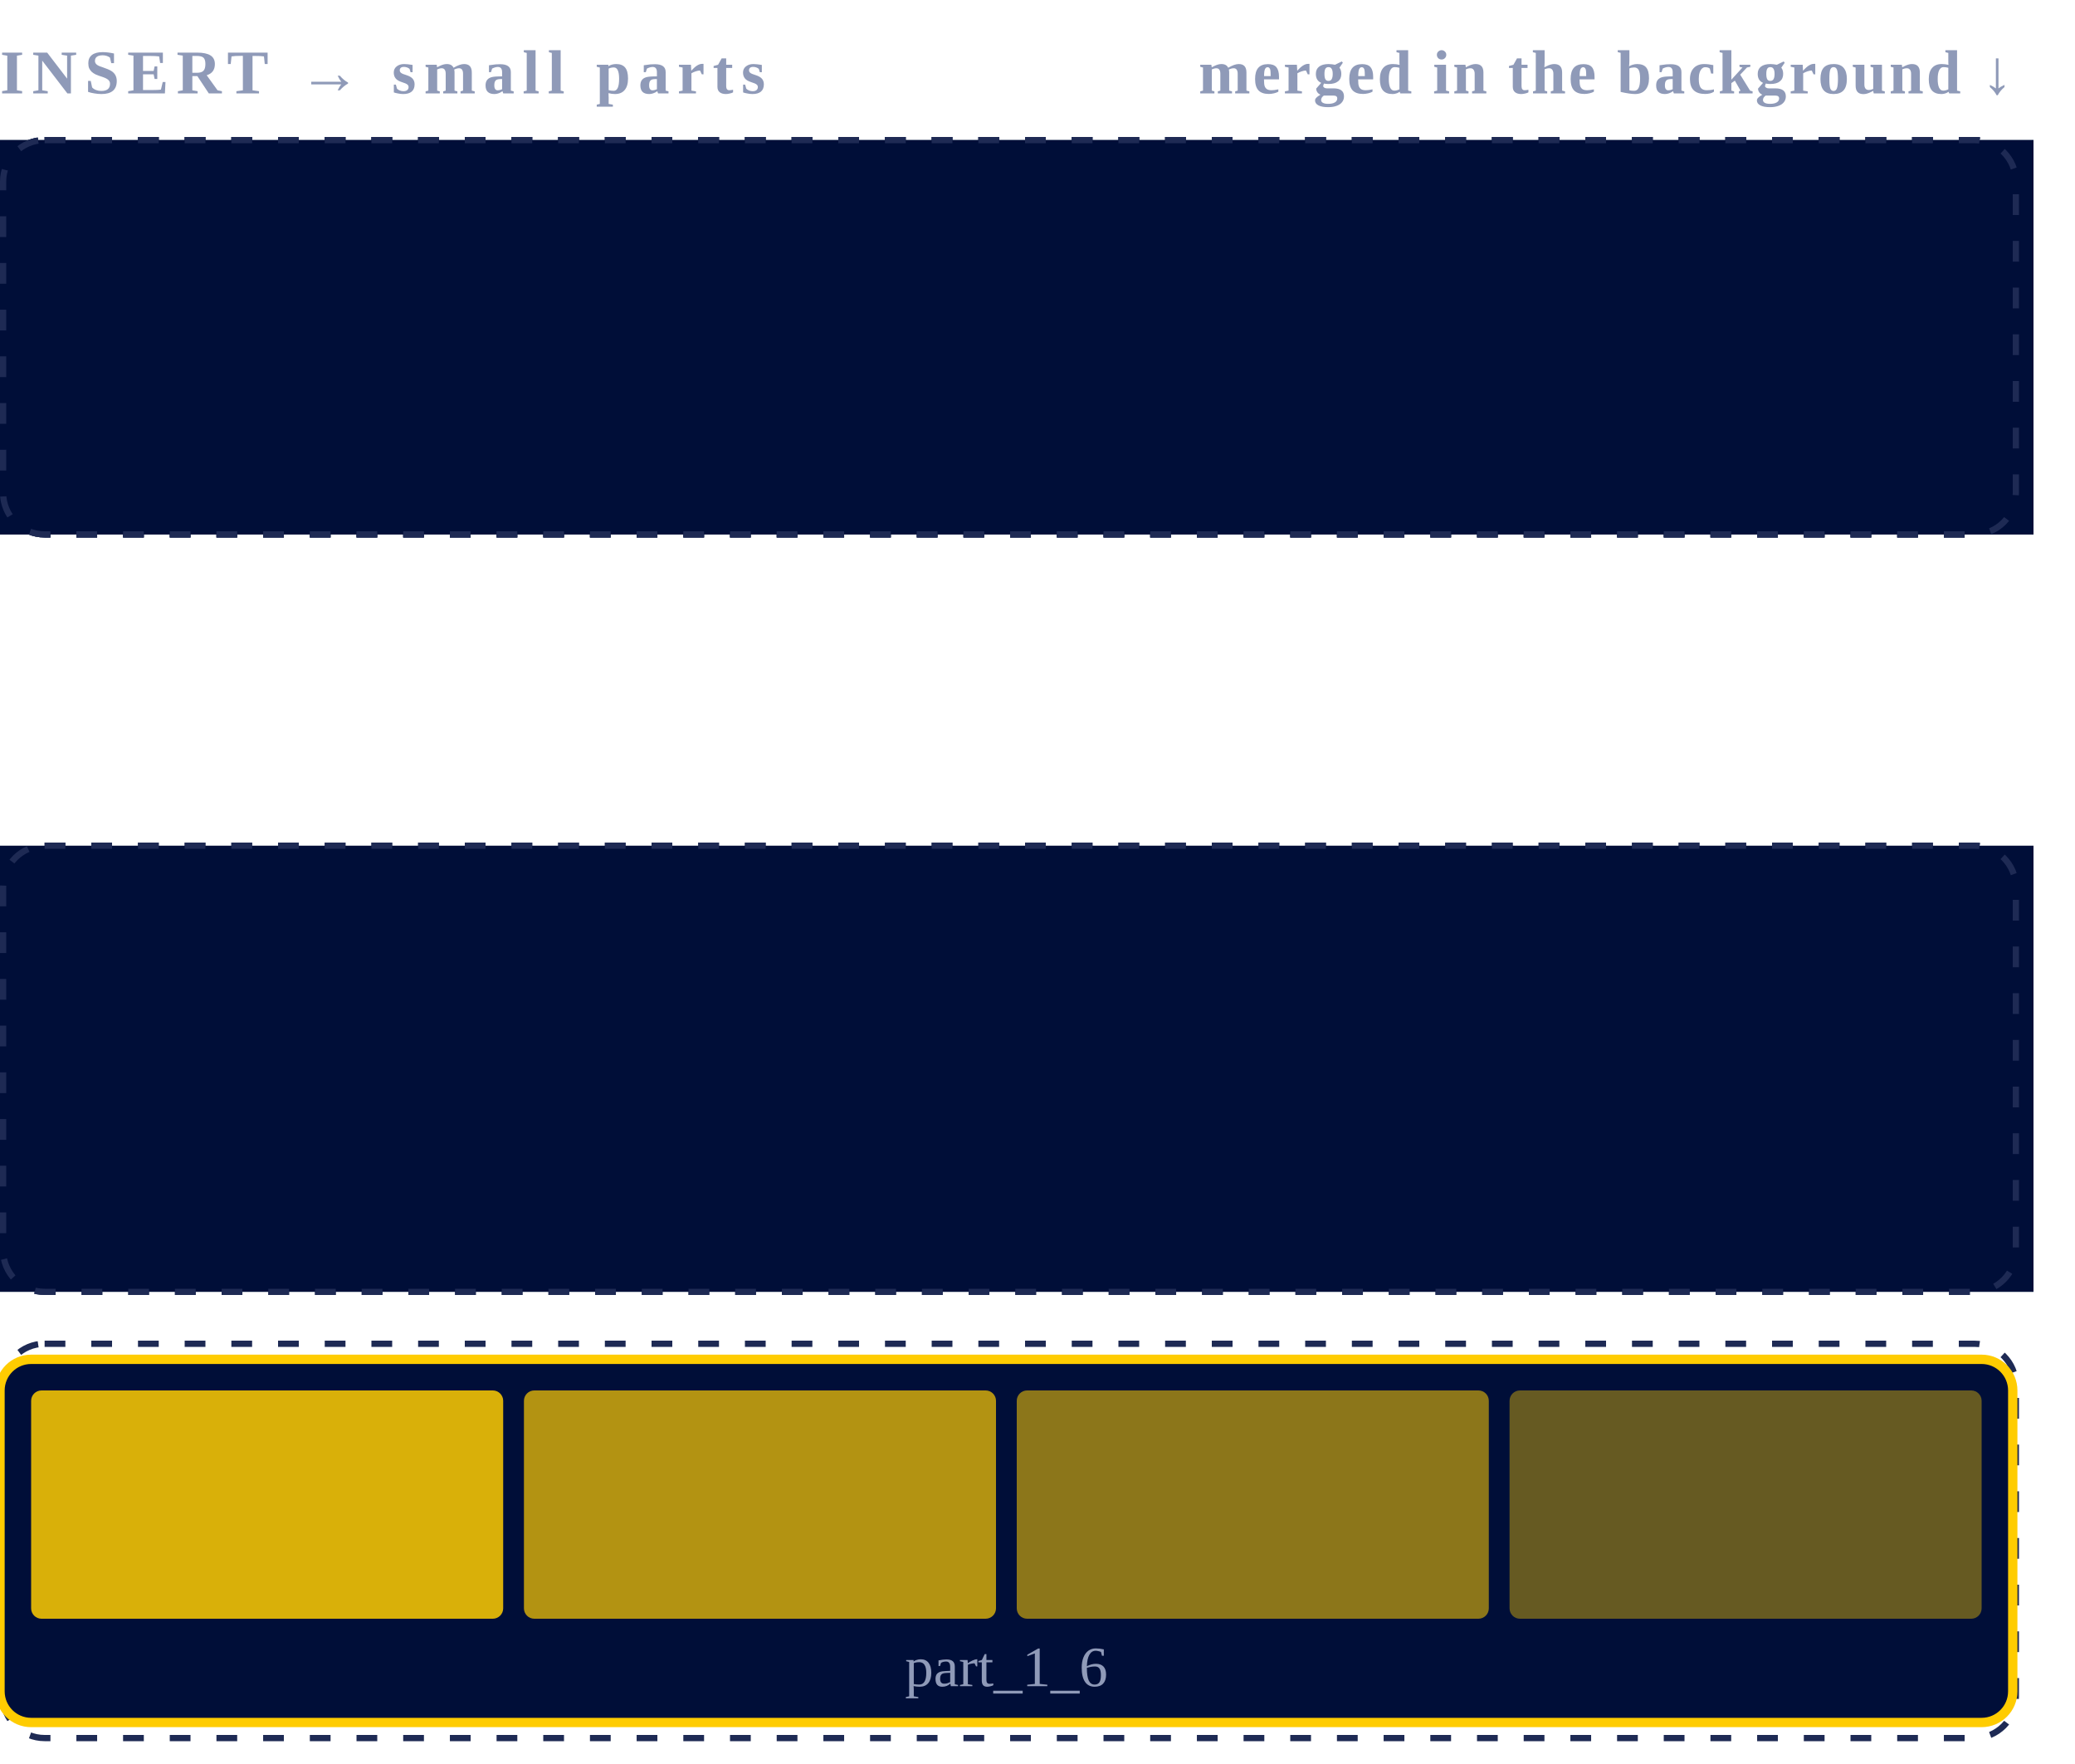
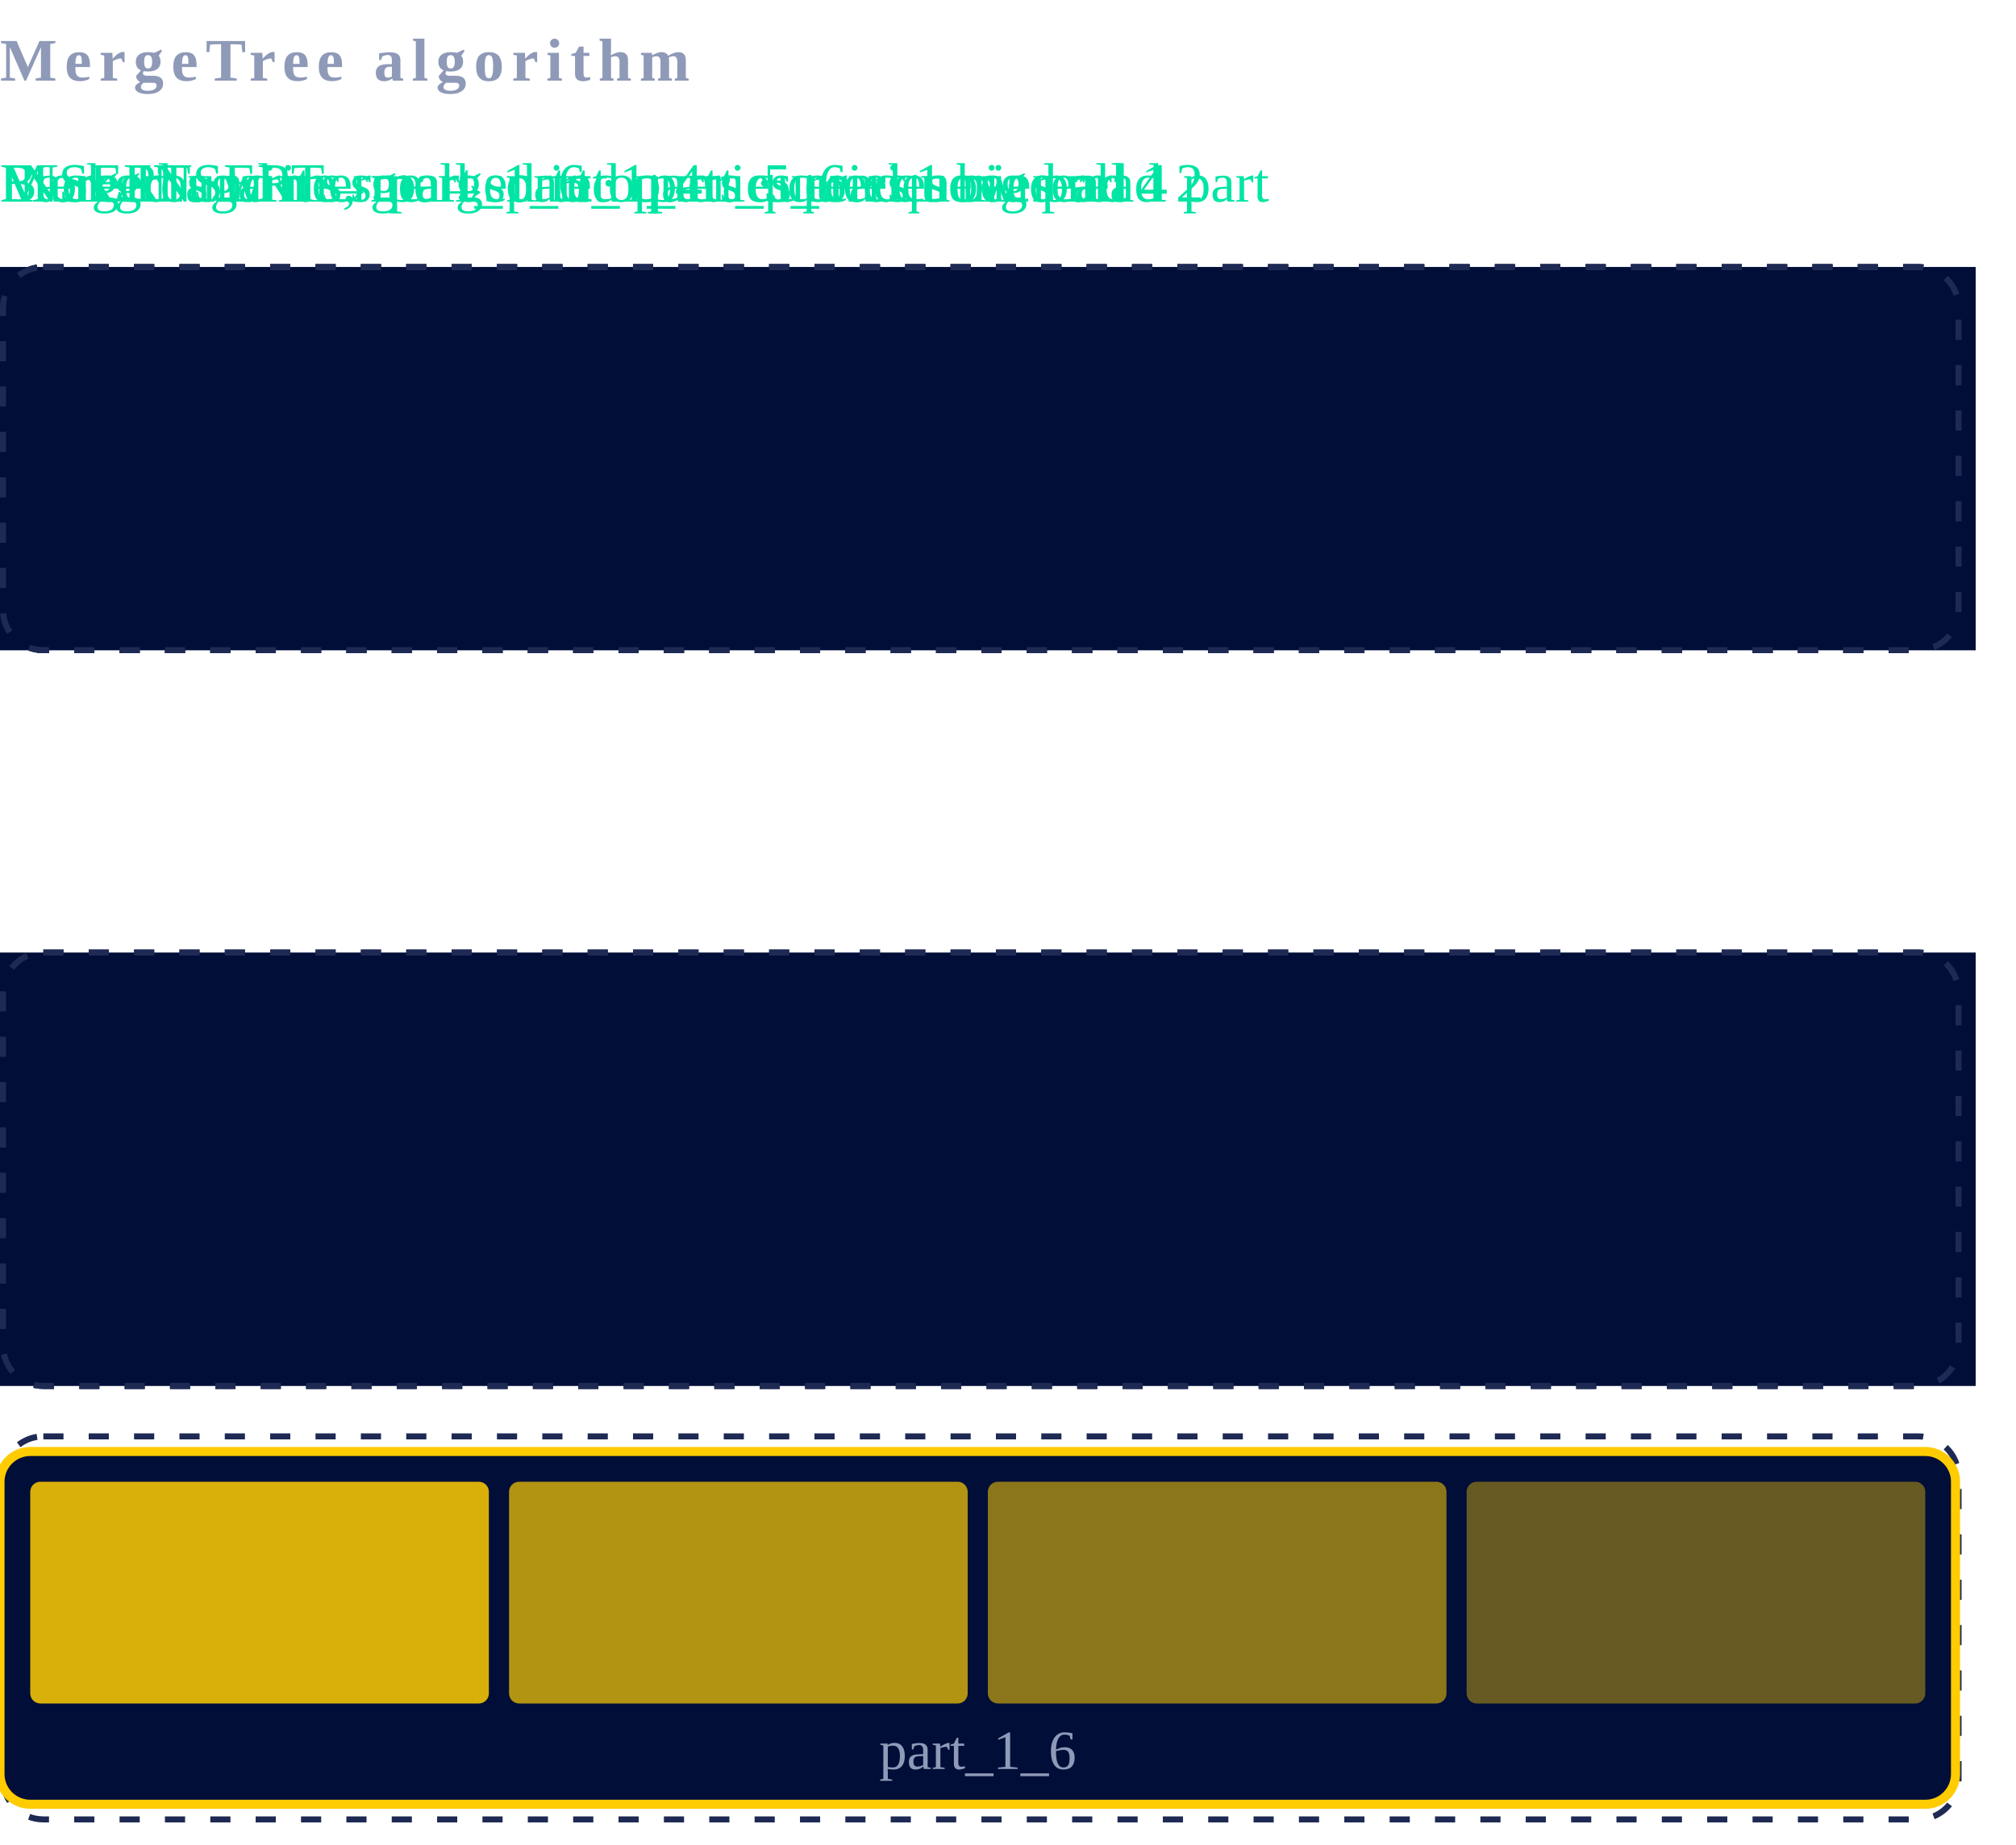
- <svg xmlns="http://www.w3.org/2000/svg" id="ch-merge" viewBox="0 0 400 340" width="100%" style="display:block; font-family:inherit;">
+ <svg xmlns="http://www.w3.org/2000/svg" id="ch-merge" viewBox="0 0 400 366" width="100%" style="display:block; font-family:inherit;">
  <style>@keyframes ch-merge-pop { from { opacity: 0; transform: translateY(8px); } to { opacity: 1; transform: none; } } @keyframes ch-merge-fade { from { opacity: 0; } to { opacity: 1; } } @keyframes ch-merge-blip { 0% { opacity: 0; } 8% { opacity: 1; } 92% { opacity: 1; } 100% { opacity: 0; } } #ch-merge .fragment.visible .pop { animation: ch-merge-pop .45s ease-out both; } #ch-merge .fragment.visible .fade { animation: ch-merge-fade .4s ease-out both; } #ch-merge .blip { opacity: 0; } #ch-merge .fragment.visible .blip { animation: ch-merge-blip 1s linear both; }</style>
-   <text x="0" y="18" font-size="12" fill="#8F9AB8" text-anchor="start" font-weight="600" letter-spacing="1.5">INSERT → small parts</text>
-   <text x="388" y="18" font-size="12" fill="#8F9AB8" text-anchor="end" font-weight="600" letter-spacing="0.5">merged in the background ↓</text>
-   <rect x="0.6" y="27" width="388" height="76" rx="8" fill="none" stroke="#1E2A54" stroke-width="1.2" stroke-dasharray="4 5" />
-   <rect x="0.6" y="163" width="388" height="86" rx="8" fill="none" stroke="#1E2A54" stroke-width="1.2" stroke-dasharray="4 5" />
-   <rect x="0.6" y="259" width="388" height="76" rx="8" fill="none" stroke="#1E2A54" stroke-width="1.2" stroke-dasharray="4 5" />
-   <g class="fragment" data-fragment-index="1">
-     <g class="pop" style="animation-delay:0.00s">
-       <rect x="0" y="30" width="88" height="70" rx="6" fill="#000E38" stroke="#FFCC01" stroke-width="1.8" />
-       <rect x="6.0" y="36" width="16.0" height="44" rx="2" fill="#FFCC01" opacity="0.85" />
-       <rect x="26.0" y="36" width="16.0" height="44" rx="2" fill="#FFCC01" opacity="0.70" />
-       <rect x="46.0" y="36" width="16.0" height="44" rx="2" fill="#FFCC01" opacity="0.55" />
-       <rect x="66.0" y="36" width="16.0" height="44" rx="2" fill="#FFCC01" opacity="0.40" />
-       <text x="44.0" y="93" font-size="11" fill="#8F9AB8" text-anchor="middle" style="font-family:var(--marimo-monospace-font, ui-monospace, SFMono-Regular, Menlo, monospace)">part_1</text>
+   <text x="0" y="16" font-size="12" fill="#8F9AB8" text-anchor="start" font-weight="600" letter-spacing="1.5">MergeTree algorithm</text>
+   <text x="0" y="40" font-size="11" fill="#00E5A4" text-anchor="start" class="fragment fade-in-then-out" data-fragment-index="1">INSERTs write small sorted parts · queries read all 4</text>
+   <text x="0" y="40" font-size="11" fill="#00E5A4" text-anchor="start" class="fragment fade-in-then-out" data-fragment-index="2">Background merge → part_1_4 · queries now read 1 part</text>
+   <text x="0" y="40" font-size="11" fill="#00E5A4" text-anchor="start" class="fragment fade-in-then-out" data-fragment-index="3">More INSERTs, merged into part_5_6 · queries read 2</text>
+   <text x="0" y="40" font-size="11" fill="#00E5A4" text-anchor="start" class="fragment " data-fragment-index="4">Merged again → part_1_6 · queries read 1 big part</text>
+   <g transform="translate(0,26)">
+     <rect x="0.6" y="27" width="388" height="76" rx="8" fill="none" stroke="#1E2A54" stroke-width="1.2" stroke-dasharray="4 5" />
+     <rect x="0.6" y="163" width="388" height="86" rx="8" fill="none" stroke="#1E2A54" stroke-width="1.2" stroke-dasharray="4 5" />
+     <rect x="0.6" y="259" width="388" height="76" rx="8" fill="none" stroke="#1E2A54" stroke-width="1.2" stroke-dasharray="4 5" />
+     <g class="fragment" data-fragment-index="1">
+       <g class="pop" style="animation-delay:0.00s">
+         <rect x="0" y="30" width="88" height="70" rx="6" fill="#000E38" stroke="#FFCC01" stroke-width="1.8" />
+         <rect x="6.0" y="36" width="16.0" height="44" rx="2" fill="#FFCC01" opacity="0.85" />
+         <rect x="26.0" y="36" width="16.0" height="44" rx="2" fill="#FFCC01" opacity="0.70" />
+         <rect x="46.0" y="36" width="16.0" height="44" rx="2" fill="#FFCC01" opacity="0.55" />
+         <rect x="66.0" y="36" width="16.0" height="44" rx="2" fill="#FFCC01" opacity="0.40" />
+         <text x="44.0" y="93" font-size="11" fill="#8F9AB8" text-anchor="middle" style="font-family:var(--marimo-monospace-font, ui-monospace, SFMono-Regular, Menlo, monospace)">part_1</text>
+       </g>
+       <g class="pop" style="animation-delay:0.60s">
+         <rect x="100" y="30" width="88" height="70" rx="6" fill="#000E38" stroke="#FFCC01" stroke-width="1.8" />
+         <rect x="106.0" y="36" width="16.0" height="44" rx="2" fill="#FFCC01" opacity="0.85" />
+         <rect x="126.0" y="36" width="16.0" height="44" rx="2" fill="#FFCC01" opacity="0.70" />
+         <rect x="146.0" y="36" width="16.0" height="44" rx="2" fill="#FFCC01" opacity="0.55" />
+         <rect x="166.0" y="36" width="16.0" height="44" rx="2" fill="#FFCC01" opacity="0.40" />
+         <text x="144.0" y="93" font-size="11" fill="#8F9AB8" text-anchor="middle" style="font-family:var(--marimo-monospace-font, ui-monospace, SFMono-Regular, Menlo, monospace)">part_2</text>
+       </g>
+       <g class="pop" style="animation-delay:1.20s">
+         <rect x="200" y="30" width="88" height="70" rx="6" fill="#000E38" stroke="#FFCC01" stroke-width="1.8" />
+         <rect x="206.0" y="36" width="16.0" height="44" rx="2" fill="#FFCC01" opacity="0.85" />
+         <rect x="226.0" y="36" width="16.0" height="44" rx="2" fill="#FFCC01" opacity="0.70" />
+         <rect x="246.0" y="36" width="16.0" height="44" rx="2" fill="#FFCC01" opacity="0.55" />
+         <rect x="266.0" y="36" width="16.0" height="44" rx="2" fill="#FFCC01" opacity="0.40" />
+         <text x="244.0" y="93" font-size="11" fill="#8F9AB8" text-anchor="middle" style="font-family:var(--marimo-monospace-font, ui-monospace, SFMono-Regular, Menlo, monospace)">part_3</text>
+       </g>
+       <g class="pop" style="animation-delay:1.80s">
+         <rect x="300" y="30" width="88" height="70" rx="6" fill="#000E38" stroke="#FFCC01" stroke-width="1.8" />
+         <rect x="306.0" y="36" width="16.0" height="44" rx="2" fill="#FFCC01" opacity="0.85" />
+         <rect x="326.0" y="36" width="16.0" height="44" rx="2" fill="#FFCC01" opacity="0.70" />
+         <rect x="346.0" y="36" width="16.0" height="44" rx="2" fill="#FFCC01" opacity="0.55" />
+         <rect x="366.0" y="36" width="16.0" height="44" rx="2" fill="#FFCC01" opacity="0.40" />
+         <text x="344.0" y="93" font-size="11" fill="#8F9AB8" text-anchor="middle" style="font-family:var(--marimo-monospace-font, ui-monospace, SFMono-Regular, Menlo, monospace)">part_4</text>
+       </g>
    </g>
-     <g class="pop" style="animation-delay:0.60s">
-       <rect x="100" y="30" width="88" height="70" rx="6" fill="#000E38" stroke="#FFCC01" stroke-width="1.8" />
-       <rect x="106.0" y="36" width="16.0" height="44" rx="2" fill="#FFCC01" opacity="0.85" />
-       <rect x="126.0" y="36" width="16.0" height="44" rx="2" fill="#FFCC01" opacity="0.70" />
-       <rect x="146.0" y="36" width="16.0" height="44" rx="2" fill="#FFCC01" opacity="0.55" />
-       <rect x="166.0" y="36" width="16.0" height="44" rx="2" fill="#FFCC01" opacity="0.40" />
-       <text x="144.0" y="93" font-size="11" fill="#8F9AB8" text-anchor="middle" style="font-family:var(--marimo-monospace-font, ui-monospace, SFMono-Regular, Menlo, monospace)">part_2</text>
+     <g class="fragment" data-fragment-index="2">
+       <g class="blip" style="animation-delay:0.20s; animation-duration:2.40s">
+         <path d="M44,100 C44,130 100,136 100,166" fill="none" stroke="#00E5A4" stroke-width="2" stroke-dasharray="4 4" />
+       </g>
+       <g class="blip" style="animation-delay:0.20s; animation-duration:2.40s">
+         <path d="M144,100 C144,130 100,136 100,166" fill="none" stroke="#00E5A4" stroke-width="2" stroke-dasharray="4 4" />
+       </g>
+       <g class="blip" style="animation-delay:0.20s; animation-duration:2.40s">
+         <path d="M244,100 C244,130 100,136 100,166" fill="none" stroke="#00E5A4" stroke-width="2" stroke-dasharray="4 4" />
+       </g>
+       <g class="blip" style="animation-delay:0.20s; animation-duration:2.40s">
+         <path d="M344,100 C344,130 100,136 100,166" fill="none" stroke="#00E5A4" stroke-width="2" stroke-dasharray="4 4" />
+       </g>
+       <g class="pop" style="animation-delay:0.90s">
+         <rect x="0" y="166" width="200" height="80" rx="6" fill="#000E38" stroke="#FFCC01" stroke-width="1.8" />
+         <rect x="6.0" y="172" width="44.0" height="54" rx="2" fill="#FFCC01" opacity="0.85" />
+         <rect x="54.0" y="172" width="44.0" height="54" rx="2" fill="#FFCC01" opacity="0.70" />
+         <rect x="102.0" y="172" width="44.0" height="54" rx="2" fill="#FFCC01" opacity="0.55" />
+         <rect x="150.0" y="172" width="44.0" height="54" rx="2" fill="#FFCC01" opacity="0.40" />
+         <text x="100.0" y="239" font-size="11" fill="#8F9AB8" text-anchor="middle" style="font-family:var(--marimo-monospace-font, ui-monospace, SFMono-Regular, Menlo, monospace)">part_1_4 (merged)</text>
+       </g>
+       <g class="fade" style="animation-delay:1.80s">
+         <rect x="-2" y="27" width="394" height="76" fill="#000E38" />
+         <rect x="0.6" y="27" width="388" height="76" rx="8" fill="none" stroke="#1E2A54" stroke-width="1.2" stroke-dasharray="4 5" />
+       </g>
    </g>
-     <g class="pop" style="animation-delay:1.20s">
-       <rect x="200" y="30" width="88" height="70" rx="6" fill="#000E38" stroke="#FFCC01" stroke-width="1.8" />
-       <rect x="206.0" y="36" width="16.0" height="44" rx="2" fill="#FFCC01" opacity="0.85" />
-       <rect x="226.0" y="36" width="16.0" height="44" rx="2" fill="#FFCC01" opacity="0.70" />
-       <rect x="246.0" y="36" width="16.0" height="44" rx="2" fill="#FFCC01" opacity="0.55" />
-       <rect x="266.0" y="36" width="16.0" height="44" rx="2" fill="#FFCC01" opacity="0.40" />
-       <text x="244.0" y="93" font-size="11" fill="#8F9AB8" text-anchor="middle" style="font-family:var(--marimo-monospace-font, ui-monospace, SFMono-Regular, Menlo, monospace)">part_3</text>
+     <g class="fragment" data-fragment-index="3">
+       <g class="pop" style="animation-delay:0.00s">
+         <rect x="0" y="30" width="88" height="70" rx="6" fill="#000E38" stroke="#FFCC01" stroke-width="1.8" />
+         <rect x="6.0" y="36" width="16.0" height="44" rx="2" fill="#FFCC01" opacity="0.85" />
+         <rect x="26.0" y="36" width="16.0" height="44" rx="2" fill="#FFCC01" opacity="0.70" />
+         <rect x="46.0" y="36" width="16.0" height="44" rx="2" fill="#FFCC01" opacity="0.55" />
+         <rect x="66.0" y="36" width="16.0" height="44" rx="2" fill="#FFCC01" opacity="0.40" />
+         <text x="44.0" y="93" font-size="11" fill="#8F9AB8" text-anchor="middle" style="font-family:var(--marimo-monospace-font, ui-monospace, SFMono-Regular, Menlo, monospace)">part_5</text>
+       </g>
+       <g class="pop" style="animation-delay:0.60s">
+         <rect x="100" y="30" width="88" height="70" rx="6" fill="#000E38" stroke="#FFCC01" stroke-width="1.8" />
+         <rect x="106.0" y="36" width="16.0" height="44" rx="2" fill="#FFCC01" opacity="0.85" />
+         <rect x="126.0" y="36" width="16.0" height="44" rx="2" fill="#FFCC01" opacity="0.70" />
+         <rect x="146.0" y="36" width="16.0" height="44" rx="2" fill="#FFCC01" opacity="0.55" />
+         <rect x="166.0" y="36" width="16.0" height="44" rx="2" fill="#FFCC01" opacity="0.40" />
+         <text x="144.0" y="93" font-size="11" fill="#8F9AB8" text-anchor="middle" style="font-family:var(--marimo-monospace-font, ui-monospace, SFMono-Regular, Menlo, monospace)">part_6</text>
+       </g>
+       <g class="blip" style="animation-delay:1.50s; animation-duration:2.40s">
+         <path d="M44,100 C44,130 300,136 300,166" fill="none" stroke="#00E5A4" stroke-width="2" stroke-dasharray="4 4" />
+       </g>
+       <g class="blip" style="animation-delay:1.50s; animation-duration:2.40s">
+         <path d="M144,100 C144,130 300,136 300,166" fill="none" stroke="#00E5A4" stroke-width="2" stroke-dasharray="4 4" />
+       </g>
+       <g class="pop" style="animation-delay:2.20s">
+         <rect x="212" y="166" width="176" height="80" rx="6" fill="#000E38" stroke="#FFCC01" stroke-width="1.8" />
+         <rect x="218.0" y="172" width="38.0" height="54" rx="2" fill="#FFCC01" opacity="0.85" />
+         <rect x="260.0" y="172" width="38.0" height="54" rx="2" fill="#FFCC01" opacity="0.70" />
+         <rect x="302.0" y="172" width="38.0" height="54" rx="2" fill="#FFCC01" opacity="0.55" />
+         <rect x="344.0" y="172" width="38.0" height="54" rx="2" fill="#FFCC01" opacity="0.40" />
+         <text x="300.0" y="239" font-size="11" fill="#8F9AB8" text-anchor="middle" style="font-family:var(--marimo-monospace-font, ui-monospace, SFMono-Regular, Menlo, monospace)">part_5_6</text>
+       </g>
+       <g class="fade" style="animation-delay:3.10s">
+         <rect x="-2" y="27" width="394" height="76" fill="#000E38" />
+         <rect x="0.6" y="27" width="388" height="76" rx="8" fill="none" stroke="#1E2A54" stroke-width="1.2" stroke-dasharray="4 5" />
+       </g>
    </g>
-     <g class="pop" style="animation-delay:1.80s">
-       <rect x="300" y="30" width="88" height="70" rx="6" fill="#000E38" stroke="#FFCC01" stroke-width="1.8" />
-       <rect x="306.0" y="36" width="16.0" height="44" rx="2" fill="#FFCC01" opacity="0.85" />
-       <rect x="326.0" y="36" width="16.0" height="44" rx="2" fill="#FFCC01" opacity="0.70" />
-       <rect x="346.0" y="36" width="16.0" height="44" rx="2" fill="#FFCC01" opacity="0.55" />
-       <rect x="366.0" y="36" width="16.0" height="44" rx="2" fill="#FFCC01" opacity="0.40" />
-       <text x="344.0" y="93" font-size="11" fill="#8F9AB8" text-anchor="middle" style="font-family:var(--marimo-monospace-font, ui-monospace, SFMono-Regular, Menlo, monospace)">part_4</text>
-     </g>
-   </g>
-   <g class="fragment" data-fragment-index="2">
-     <g class="blip" style="animation-delay:0.20s; animation-duration:2.40s">
-       <path d="M44,100 C44,130 100,136 100,166" fill="none" stroke="#00E5A4" stroke-width="2" stroke-dasharray="4 4" />
-     </g>
-     <g class="blip" style="animation-delay:0.20s; animation-duration:2.40s">
-       <path d="M144,100 C144,130 100,136 100,166" fill="none" stroke="#00E5A4" stroke-width="2" stroke-dasharray="4 4" />
-     </g>
-     <g class="blip" style="animation-delay:0.20s; animation-duration:2.40s">
-       <path d="M244,100 C244,130 100,136 100,166" fill="none" stroke="#00E5A4" stroke-width="2" stroke-dasharray="4 4" />
-     </g>
-     <g class="blip" style="animation-delay:0.20s; animation-duration:2.40s">
-       <path d="M344,100 C344,130 100,136 100,166" fill="none" stroke="#00E5A4" stroke-width="2" stroke-dasharray="4 4" />
-     </g>
-     <g class="pop" style="animation-delay:0.90s">
-       <rect x="0" y="166" width="200" height="80" rx="6" fill="#000E38" stroke="#FFCC01" stroke-width="1.8" />
-       <rect x="6.0" y="172" width="44.0" height="54" rx="2" fill="#FFCC01" opacity="0.85" />
-       <rect x="54.0" y="172" width="44.0" height="54" rx="2" fill="#FFCC01" opacity="0.70" />
-       <rect x="102.0" y="172" width="44.0" height="54" rx="2" fill="#FFCC01" opacity="0.55" />
-       <rect x="150.0" y="172" width="44.0" height="54" rx="2" fill="#FFCC01" opacity="0.40" />
-       <text x="100.0" y="239" font-size="11" fill="#8F9AB8" text-anchor="middle" style="font-family:var(--marimo-monospace-font, ui-monospace, SFMono-Regular, Menlo, monospace)">part_1_4 (merged)</text>
-     </g>
-     <g class="fade" style="animation-delay:1.80s">
-       <rect x="-2" y="27" width="394" height="76" fill="#000E38" />
-       <rect x="0.6" y="27" width="388" height="76" rx="8" fill="none" stroke="#1E2A54" stroke-width="1.2" stroke-dasharray="4 5" />
-     </g>
-   </g>
-   <g class="fragment" data-fragment-index="3">
-     <g class="pop" style="animation-delay:0.00s">
-       <rect x="0" y="30" width="88" height="70" rx="6" fill="#000E38" stroke="#FFCC01" stroke-width="1.8" />
-       <rect x="6.0" y="36" width="16.0" height="44" rx="2" fill="#FFCC01" opacity="0.85" />
-       <rect x="26.0" y="36" width="16.0" height="44" rx="2" fill="#FFCC01" opacity="0.70" />
-       <rect x="46.0" y="36" width="16.0" height="44" rx="2" fill="#FFCC01" opacity="0.55" />
-       <rect x="66.0" y="36" width="16.0" height="44" rx="2" fill="#FFCC01" opacity="0.40" />
-       <text x="44.0" y="93" font-size="11" fill="#8F9AB8" text-anchor="middle" style="font-family:var(--marimo-monospace-font, ui-monospace, SFMono-Regular, Menlo, monospace)">part_5</text>
-     </g>
-     <g class="pop" style="animation-delay:0.60s">
-       <rect x="100" y="30" width="88" height="70" rx="6" fill="#000E38" stroke="#FFCC01" stroke-width="1.8" />
-       <rect x="106.0" y="36" width="16.0" height="44" rx="2" fill="#FFCC01" opacity="0.85" />
-       <rect x="126.0" y="36" width="16.0" height="44" rx="2" fill="#FFCC01" opacity="0.70" />
-       <rect x="146.0" y="36" width="16.0" height="44" rx="2" fill="#FFCC01" opacity="0.55" />
-       <rect x="166.0" y="36" width="16.0" height="44" rx="2" fill="#FFCC01" opacity="0.40" />
-       <text x="144.0" y="93" font-size="11" fill="#8F9AB8" text-anchor="middle" style="font-family:var(--marimo-monospace-font, ui-monospace, SFMono-Regular, Menlo, monospace)">part_6</text>
-     </g>
-     <g class="blip" style="animation-delay:1.50s; animation-duration:2.40s">
-       <path d="M44,100 C44,130 300,136 300,166" fill="none" stroke="#00E5A4" stroke-width="2" stroke-dasharray="4 4" />
-     </g>
-     <g class="blip" style="animation-delay:1.50s; animation-duration:2.40s">
-       <path d="M144,100 C144,130 300,136 300,166" fill="none" stroke="#00E5A4" stroke-width="2" stroke-dasharray="4 4" />
-     </g>
-     <g class="pop" style="animation-delay:2.20s">
-       <rect x="212" y="166" width="176" height="80" rx="6" fill="#000E38" stroke="#FFCC01" stroke-width="1.8" />
-       <rect x="218.0" y="172" width="38.0" height="54" rx="2" fill="#FFCC01" opacity="0.85" />
-       <rect x="260.0" y="172" width="38.0" height="54" rx="2" fill="#FFCC01" opacity="0.70" />
-       <rect x="302.0" y="172" width="38.0" height="54" rx="2" fill="#FFCC01" opacity="0.55" />
-       <rect x="344.0" y="172" width="38.0" height="54" rx="2" fill="#FFCC01" opacity="0.40" />
-       <text x="300.0" y="239" font-size="11" fill="#8F9AB8" text-anchor="middle" style="font-family:var(--marimo-monospace-font, ui-monospace, SFMono-Regular, Menlo, monospace)">part_5_6</text>
-     </g>
-     <g class="fade" style="animation-delay:3.10s">
-       <rect x="-2" y="27" width="394" height="76" fill="#000E38" />
-       <rect x="0.6" y="27" width="388" height="76" rx="8" fill="none" stroke="#1E2A54" stroke-width="1.2" stroke-dasharray="4 5" />
-     </g>
-   </g>
-   <g class="fragment" data-fragment-index="4">
-     <g class="blip" style="animation-delay:0.20s; animation-duration:2.40s">
-       <path d="M100,246 C100,276 200,250 200,280" fill="none" stroke="#00E5A4" stroke-width="2" stroke-dasharray="4 4" />
-     </g>
-     <g class="blip" style="animation-delay:0.20s; animation-duration:2.40s">
-       <path d="M300,246 C300,276 200,250 200,280" fill="none" stroke="#00E5A4" stroke-width="2" stroke-dasharray="4 4" />
-     </g>
-     <g class="pop" style="animation-delay:0.90s">
-       <rect x="0" y="262" width="388" height="70" rx="6" fill="#000E38" stroke="#FFCC01" stroke-width="1.8" />
-       <rect x="6.0" y="268" width="91.0" height="44" rx="2" fill="#FFCC01" opacity="0.85" />
-       <rect x="101.0" y="268" width="91.0" height="44" rx="2" fill="#FFCC01" opacity="0.70" />
-       <rect x="196.0" y="268" width="91.0" height="44" rx="2" fill="#FFCC01" opacity="0.55" />
-       <rect x="291.0" y="268" width="91.0" height="44" rx="2" fill="#FFCC01" opacity="0.40" />
-       <text x="194.0" y="325" font-size="11" fill="#8F9AB8" text-anchor="middle" style="font-family:var(--marimo-monospace-font, ui-monospace, SFMono-Regular, Menlo, monospace)">part_1_6</text>
-     </g>
-     <g class="fade" style="animation-delay:1.80s">
-       <rect x="-2" y="163" width="394" height="86" fill="#000E38" />
-       <rect x="0.6" y="163" width="388" height="86" rx="8" fill="none" stroke="#1E2A54" stroke-width="1.2" stroke-dasharray="4 5" />
+     <g class="fragment" data-fragment-index="4">
+       <g class="blip" style="animation-delay:0.20s; animation-duration:2.40s">
+         <path d="M100,246 C100,276 200,250 200,280" fill="none" stroke="#00E5A4" stroke-width="2" stroke-dasharray="4 4" />
+       </g>
+       <g class="blip" style="animation-delay:0.20s; animation-duration:2.40s">
+         <path d="M300,246 C300,276 200,250 200,280" fill="none" stroke="#00E5A4" stroke-width="2" stroke-dasharray="4 4" />
+       </g>
+       <g class="pop" style="animation-delay:0.90s">
+         <rect x="0" y="262" width="388" height="70" rx="6" fill="#000E38" stroke="#FFCC01" stroke-width="1.8" />
+         <rect x="6.0" y="268" width="91.0" height="44" rx="2" fill="#FFCC01" opacity="0.85" />
+         <rect x="101.0" y="268" width="91.0" height="44" rx="2" fill="#FFCC01" opacity="0.70" />
+         <rect x="196.0" y="268" width="91.0" height="44" rx="2" fill="#FFCC01" opacity="0.55" />
+         <rect x="291.0" y="268" width="91.0" height="44" rx="2" fill="#FFCC01" opacity="0.40" />
+         <text x="194.0" y="325" font-size="11" fill="#8F9AB8" text-anchor="middle" style="font-family:var(--marimo-monospace-font, ui-monospace, SFMono-Regular, Menlo, monospace)">part_1_6</text>
+       </g>
+       <g class="fade" style="animation-delay:1.80s">
+         <rect x="-2" y="163" width="394" height="86" fill="#000E38" />
+         <rect x="0.6" y="163" width="388" height="86" rx="8" fill="none" stroke="#1E2A54" stroke-width="1.2" stroke-dasharray="4 5" />
+       </g>
    </g>
  </g>
</svg>
